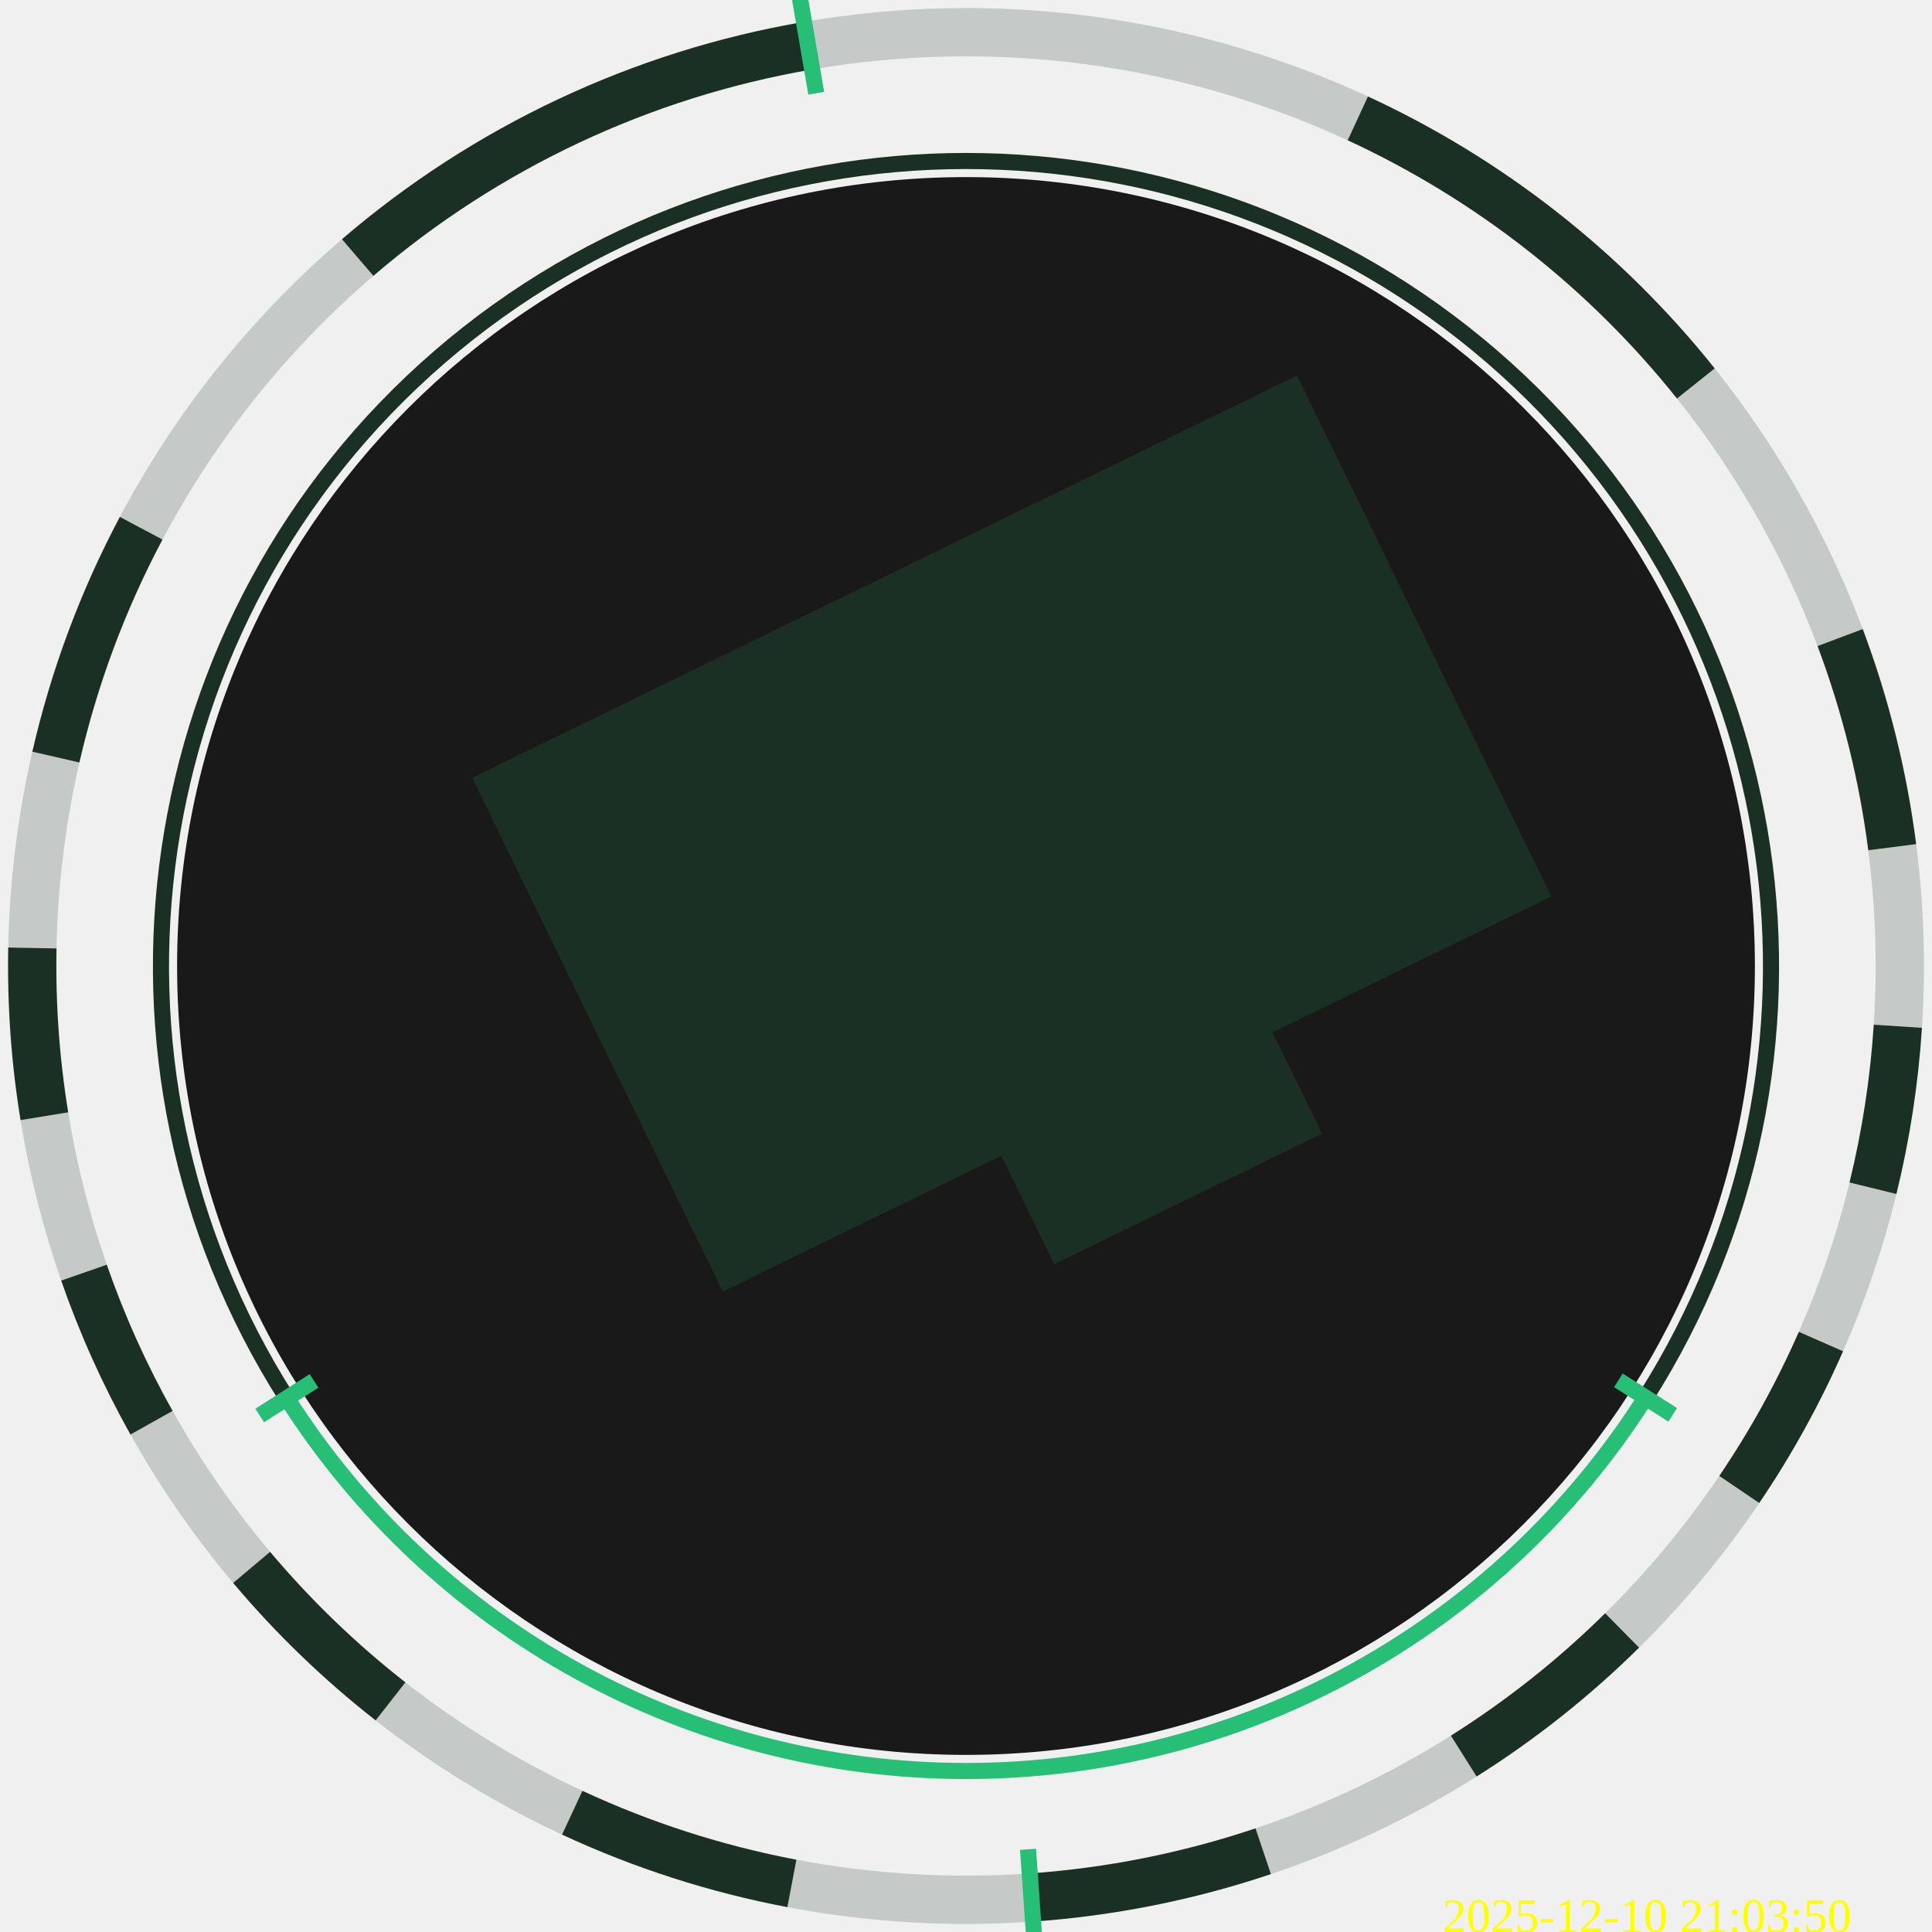
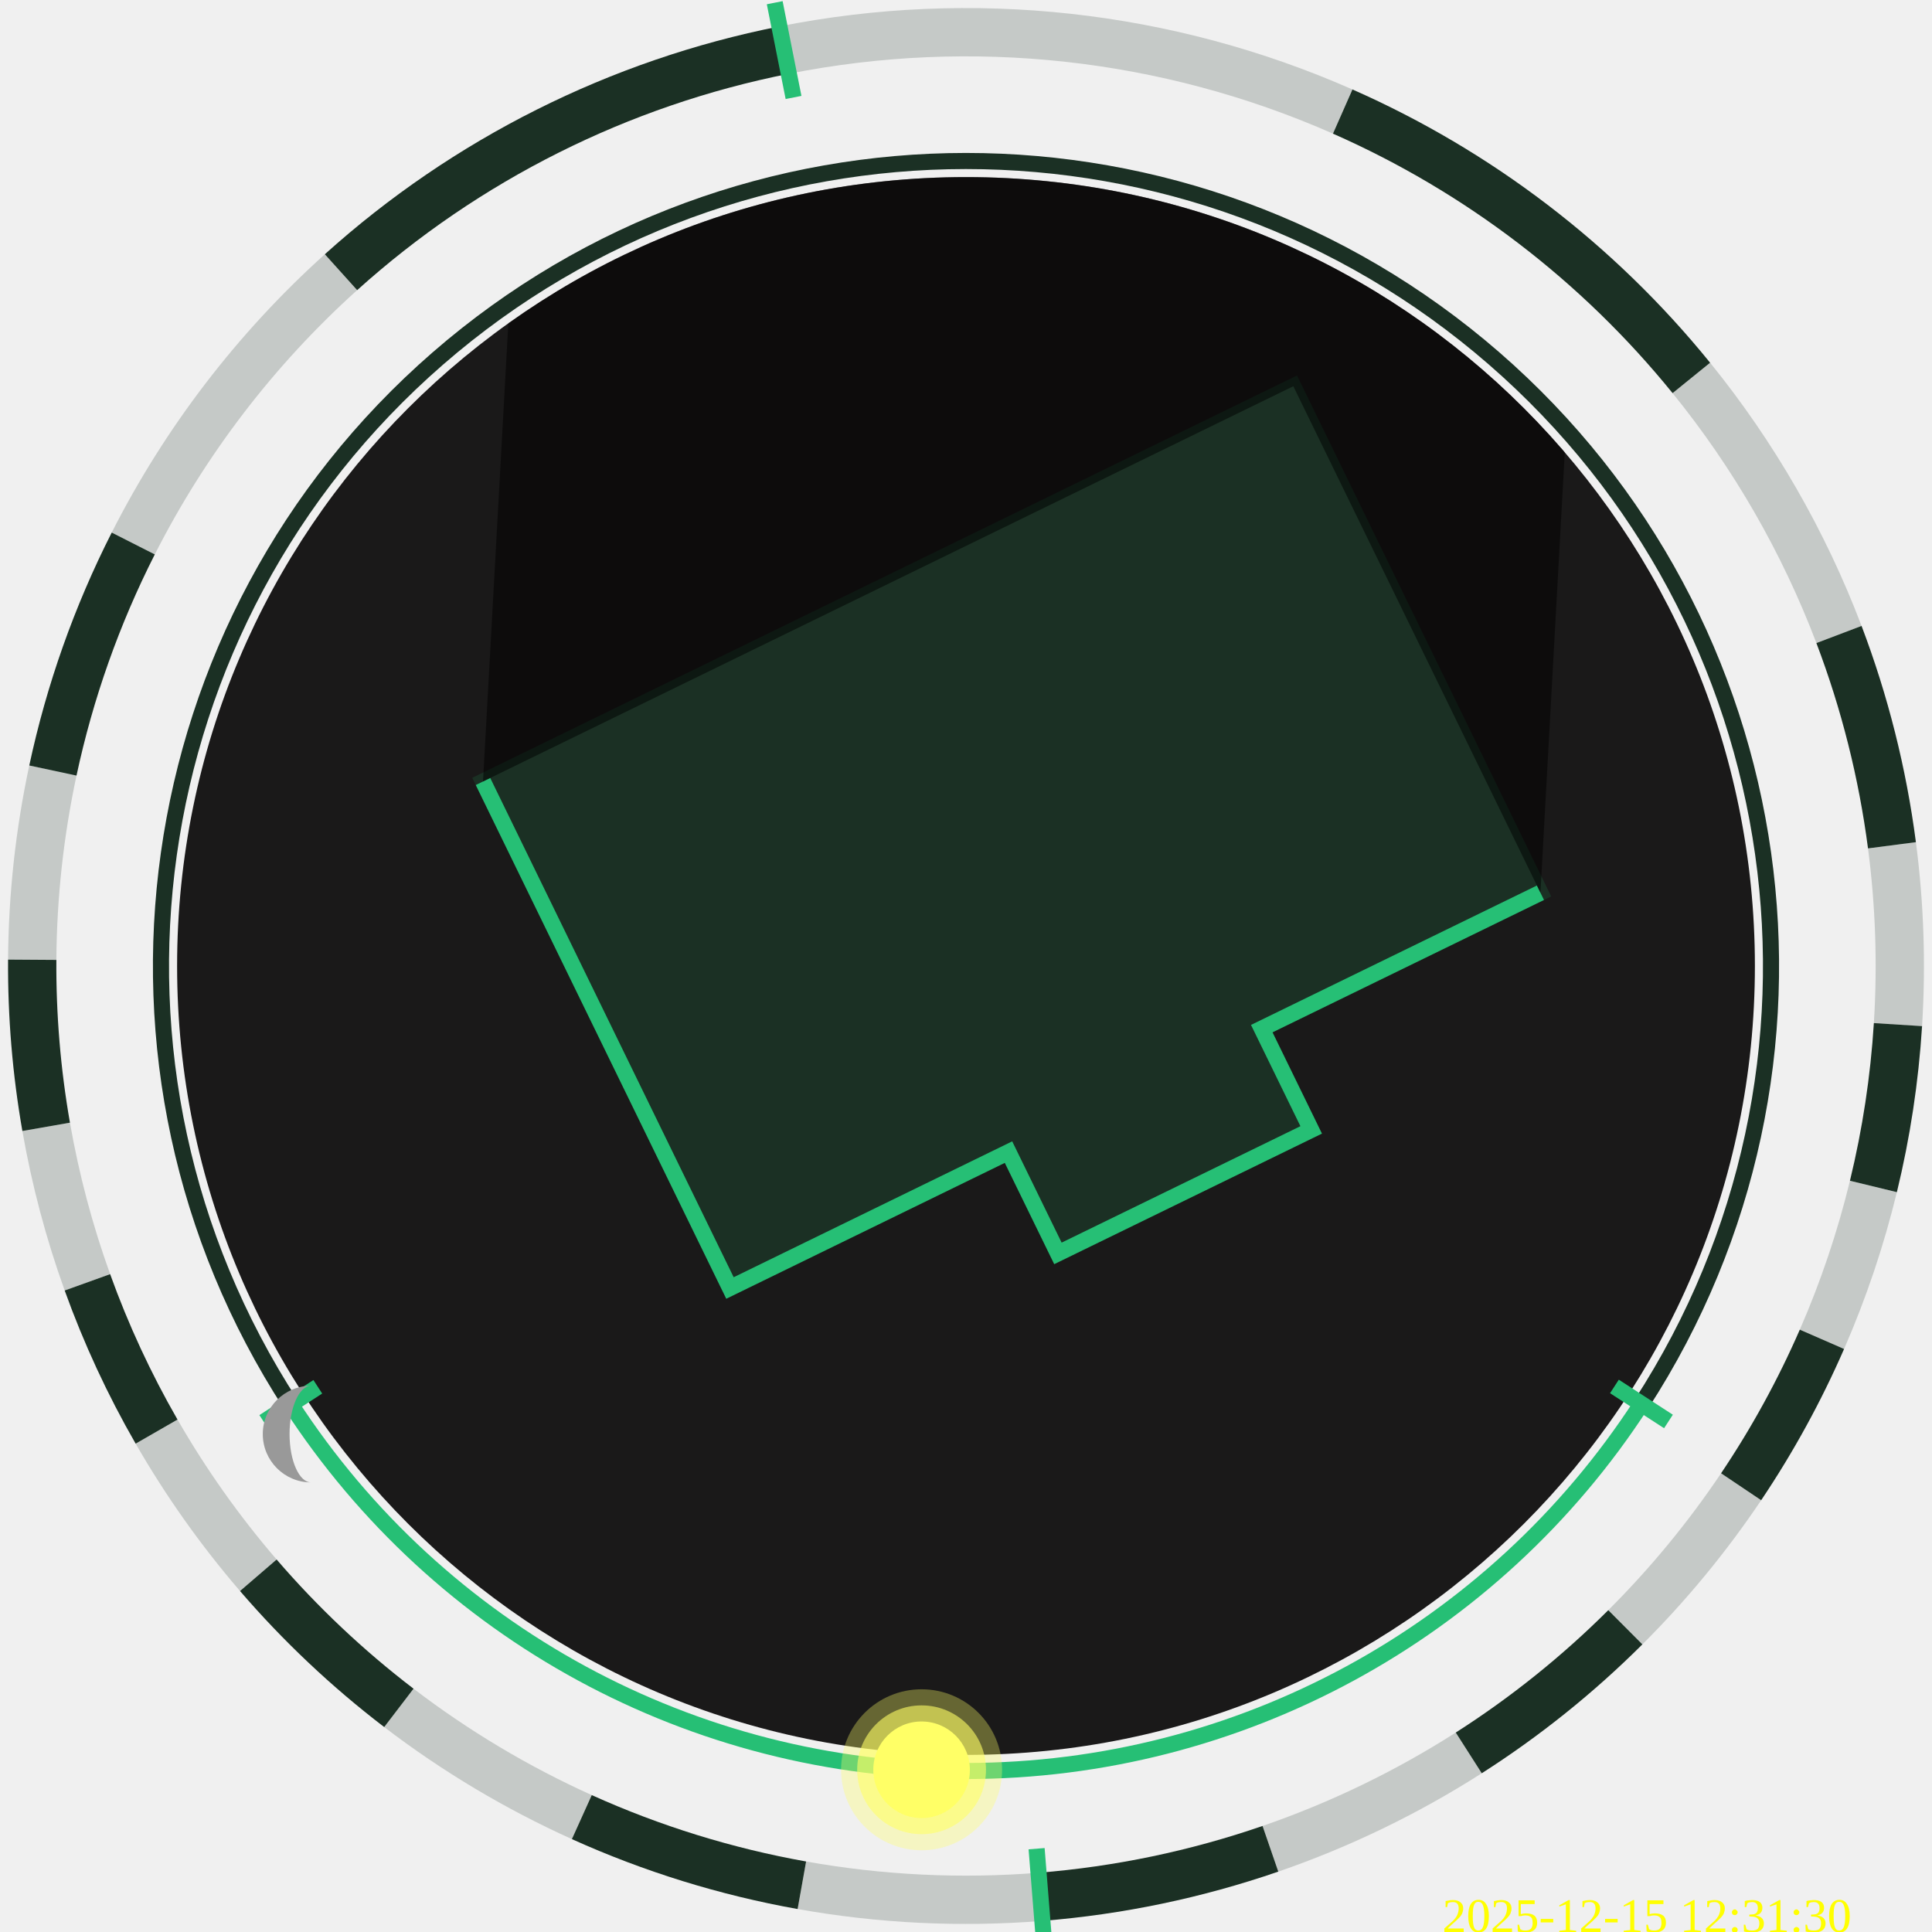
<svg xmlns="http://www.w3.org/2000/svg" version="1.1" viewBox="-10 -10 120 120">
  <circle cx="50.0" cy="50.0" r="49.0" fill="#1a1919" />
  <defs>
    <mask id="shadowMask">
      <rect width="100%" height="100%" fill="black" />
      <circle cx="50.0" cy="50.0" r="49.0" fill="white" />
    </mask>
  </defs>
  <path stroke="none" stroke-width="1" fill="#1b3024" d="M35.34 70.0 L20.0 38.54 L70.33 13.99 L85.68 45.45 L68.37 53.89 L71.44 60.18 L55.71 67.85 L52.64 61.56" />
  <path stroke="#1b3024" stroke-width="1" fill="none" d="M35.34 70.0 L20.0 38.54 L70.33 13.99 L85.68 45.45 L68.37 53.89 L71.44 60.18 L55.71 67.85 L52.64 61.56" />
-   <path d="M7.817 76.844 A50.0 50.0 0 1 1 92.207 76.806" stroke="#1b3024" fill="none" stroke-width="1" />
-   <path d="M92.207 76.806 A50.0 50.0 0 0 1 7.817 76.844" stroke="#26bf75" fill="none" stroke-width="1" />
-   <path stroke="#26bf75" stroke-width="1" fill="none" d="M90.519 75.733 L93.896 77.878" />
-   <path stroke="#26bf75" stroke-width="1" fill="none" d="M9.504 75.77 L6.13 77.918" />
-   <path d="M40.19 -7.164 A58.0 58.0 0 0 1 74.336 -2.648" stroke="#1b3024" fill="none" stroke-width="3" stroke-opacity="0.2" />
-   <path d="M74.336 -2.648 A58.0 58.0 0 0 1 95.332 13.819" stroke="#1b3024" fill="none" stroke-width="3" />
-   <path d="M95.332 13.819 A58.0 58.0 0 0 1 104.294 29.599" stroke="#1b3024" fill="none" stroke-width="3" stroke-opacity="0.2" />
-   <path d="M104.294 29.599 A58.0 58.0 0 0 1 107.529 42.621" stroke="#1b3024" fill="none" stroke-width="3" />
-   <path d="M107.529 42.621 A58.0 58.0 0 0 1 107.879 53.742" stroke="#1b3024" fill="none" stroke-width="3" stroke-opacity="0.2" />
-   <path d="M107.879 53.742 A58.0 58.0 0 0 1 106.333 63.805" stroke="#1b3024" fill="none" stroke-width="3" />
-   <path d="M106.333 63.805 A58.0 58.0 0 0 1 103.103 73.325" stroke="#1b3024" fill="none" stroke-width="3" stroke-opacity="0.2" />
-   <path d="M103.103 73.325 A58.0 58.0 0 0 1 98.029 82.515" stroke="#1b3024" fill="none" stroke-width="3" />
-   <path d="M98.029 82.515 A58.0 58.0 0 0 1 90.754 91.269" stroke="#1b3024" fill="none" stroke-width="3" stroke-opacity="0.2" />
-   <path d="M90.754 91.269 A58.0 58.0 0 0 1 80.915 99.074" stroke="#1b3024" fill="none" stroke-width="3" />
-   <path d="M80.915 99.074 A58.0 58.0 0 0 1 68.462 104.983" stroke="#1b3024" fill="none" stroke-width="3" stroke-opacity="0.2" />
-   <path d="M68.462 104.983 A58.0 58.0 0 0 1 54.062 107.858" stroke="#1b3024" fill="none" stroke-width="3" />
-   <path d="M54.062 107.858 A58.0 58.0 0 0 1 39.187 106.983" stroke="#1b3024" fill="none" stroke-width="3" stroke-opacity="0.2" />
-   <path d="M39.187 106.983 A58.0 58.0 0 0 1 25.542 102.591" stroke="#1b3024" fill="none" stroke-width="3" />
-   <path d="M25.542 102.591 A58.0 58.0 0 0 1 14.257 95.677" stroke="#1b3024" fill="none" stroke-width="3" stroke-opacity="0.2" />
-   <path d="M14.257 95.677 A58.0 58.0 0 0 1 5.628 87.352" stroke="#1b3024" fill="none" stroke-width="3" />
-   <path d="M5.628 87.352 A58.0 58.0 0 0 1 -0.588 78.369" stroke="#1b3024" fill="none" stroke-width="3" stroke-opacity="0.2" />
-   <path d="M-0.588 78.369 A58.0 58.0 0 0 1 -4.784 69.045" stroke="#1b3024" fill="none" stroke-width="3" />
-   <path d="M-4.784 69.045 A58.0 58.0 0 0 1 -7.244 59.331" stroke="#1b3024" fill="none" stroke-width="3" stroke-opacity="0.2" />
-   <path d="M-7.244 59.331 A58.0 58.0 0 0 1 -7.989 48.88" stroke="#1b3024" fill="none" stroke-width="3" />
-   <path d="M-7.989 48.88 A58.0 58.0 0 0 1 -6.53 37.025" stroke="#1b3024" fill="none" stroke-width="3" stroke-opacity="0.2" />
-   <path d="M-6.53 37.025 A58.0 58.0 0 0 1 -1.231 22.808" stroke="#1b3024" fill="none" stroke-width="3" />
-   <path d="M-1.231 22.808 A58.0 58.0 0 0 1 12.215 5.996" stroke="#1b3024" fill="none" stroke-width="3" stroke-opacity="0.2" />
-   <path d="M12.215 5.996 A58.0 58.0 0 0 1 40.19 -7.164" stroke="#1b3024" fill="none" stroke-width="3" />
-   <path stroke="#26bf75" stroke-width="1" fill="none" d="M40.698 -4.208 L39.683 -10.121" />
-   <path stroke="#26bf75" stroke-width="1" fill="none" d="M53.852 104.865 L54.272 110.85" />
-   <text x="105" y="110" font-size="3" text-anchor="end" fill="yellow">2025-12-10 21:03:50</text>
+   <path stroke="#26bf75" stroke-width="1" fill="none" d="M85.68 45.45 L68.37 53.89 L71.44 60.18 L55.71 67.85 L52.64 61.56 L35.34 70.0 L20.0 38.54" />
+   <path stroke="none" stroke-width="1" fill="black" mask="url(#shadowMask)" fill-opacity="0.5" d="M31.037 -161.155 L20.0 38.54 L70.33 13.99 L85.68 45.45 L96.717 -154.245" />
+   <path d="M8.062 77.225 A50.0 50.0 0 1 1 91.953 77.202" stroke="#1b3024" fill="none" stroke-width="1" />
+   <path d="M91.953 77.202 A50.0 50.0 0 0 1 8.062 77.225" stroke="#26bf75" fill="none" stroke-width="1" />
+   <path stroke="#26bf75" stroke-width="1" fill="none" d="M90.275 76.114 L93.631 78.29" />
+   <path stroke="#26bf75" stroke-width="1" fill="none" d="M9.739 76.136 L6.384 78.314" />
+   <path d="M38.704 -6.889 A58.0 58.0 0 0 1 73.398 -3.071" stroke="#1b3024" fill="none" stroke-width="3" stroke-opacity="0.2" />
+   <path d="M73.398 -3.071 A58.0 58.0 0 0 1 95.053 13.474" stroke="#1b3024" fill="none" stroke-width="3" />
+   <path d="M95.053 13.474 A58.0 58.0 0 0 1 104.222 29.409" stroke="#1b3024" fill="none" stroke-width="3" stroke-opacity="0.2" />
+   <path d="M104.222 29.409 A58.0 58.0 0 0 1 107.513 42.502" stroke="#1b3024" fill="none" stroke-width="3" />
+   <path d="M107.513 42.502 A58.0 58.0 0 0 1 107.886 53.64" stroke="#1b3024" fill="none" stroke-width="3" stroke-opacity="0.2" />
+   <path d="M107.886 53.64 A58.0 58.0 0 0 1 106.361 63.693" stroke="#1b3024" fill="none" stroke-width="3" />
+   <path d="M106.361 63.693 A58.0 58.0 0 0 1 103.164 73.187" stroke="#1b3024" fill="none" stroke-width="3" stroke-opacity="0.2" />
+   <path d="M103.164 73.187 A58.0 58.0 0 0 1 98.144 82.345" stroke="#1b3024" fill="none" stroke-width="3" />
+   <path d="M98.144 82.345 A58.0 58.0 0 0 1 90.952 91.073" stroke="#1b3024" fill="none" stroke-width="3" stroke-opacity="0.2" />
+   <path d="M90.952 91.073 A58.0 58.0 0 0 1 81.227 98.876" stroke="#1b3024" fill="none" stroke-width="3" />
+   <path d="M81.227 98.876 A58.0 58.0 0 0 1 68.908 104.832" stroke="#1b3024" fill="none" stroke-width="3" stroke-opacity="0.2" />
+   <path d="M68.908 104.832 A58.0 58.0 0 0 1 54.624 107.815" stroke="#1b3024" fill="none" stroke-width="3" />
+   <path d="M54.624 107.815 A58.0 58.0 0 0 1 39.805 107.097" stroke="#1b3024" fill="none" stroke-width="3" stroke-opacity="0.2" />
+   <path d="M39.805 107.097 A58.0 58.0 0 0 1 26.138 102.864" stroke="#1b3024" fill="none" stroke-width="3" />
+   <path d="M26.138 102.864 A58.0 58.0 0 0 1 14.775 96.079" stroke="#1b3024" fill="none" stroke-width="3" stroke-opacity="0.2" />
+   <path d="M14.775 96.079 A58.0 58.0 0 0 1 6.045 87.842" stroke="#1b3024" fill="none" stroke-width="3" />
+   <path d="M6.045 87.842 A58.0 58.0 0 0 1 -0.275 78.92" stroke="#1b3024" fill="none" stroke-width="3" stroke-opacity="0.2" />
+   <path d="M-0.275 78.92 A58.0 58.0 0 0 1 -4.571 69.647" stroke="#1b3024" fill="none" stroke-width="3" />
+   <path d="M-4.571 69.647 A58.0 58.0 0 0 1 -7.133 59.99" stroke="#1b3024" fill="none" stroke-width="3" stroke-opacity="0.2" />
+   <path d="M-7.133 59.99 A58.0 58.0 0 0 1 -7.999 49.612" stroke="#1b3024" fill="none" stroke-width="3" />
+   <path d="M-7.999 49.612 A58.0 58.0 0 0 1 -6.715 37.86" stroke="#1b3024" fill="none" stroke-width="3" stroke-opacity="0.2" />
+   <path d="M-6.715 37.86 A58.0 58.0 0 0 1 -1.723 23.757" stroke="#1b3024" fill="none" stroke-width="3" />
+   <path d="M-1.723 23.757 A58.0 58.0 0 0 1 11.18 6.907" stroke="#1b3024" fill="none" stroke-width="3" stroke-opacity="0.2" />
+   <path d="M11.18 6.907 A58.0 58.0 0 0 1 38.704 -6.889" stroke="#1b3024" fill="none" stroke-width="3" />
+   <path stroke="#26bf75" stroke-width="1" fill="none" d="M39.288 -3.947 L38.119 -9.832" />
+   <path stroke="#26bf75" stroke-width="1" fill="none" d="M54.385 104.825 L54.863 110.806" />
+   <circle cx="47.241" cy="99.924" r="5" fill="#ffff6655" />
+   <circle cx="47.241" cy="99.924" r="4" fill="#ffff6699" />
+   <circle cx="47.241" cy="99.924" r="3" fill="#ffff66" />
+   <path stroke="none" fill="#999999" d="M 9.322 76.074 A 3 3 0 0 0 9.322 82.074 A 1.337 3 0 0 1 9.322 76.074 z" />
+   <text x="105" y="110" font-size="3" text-anchor="end" fill="yellow">2025-12-15 12:31:30</text>
</svg>
